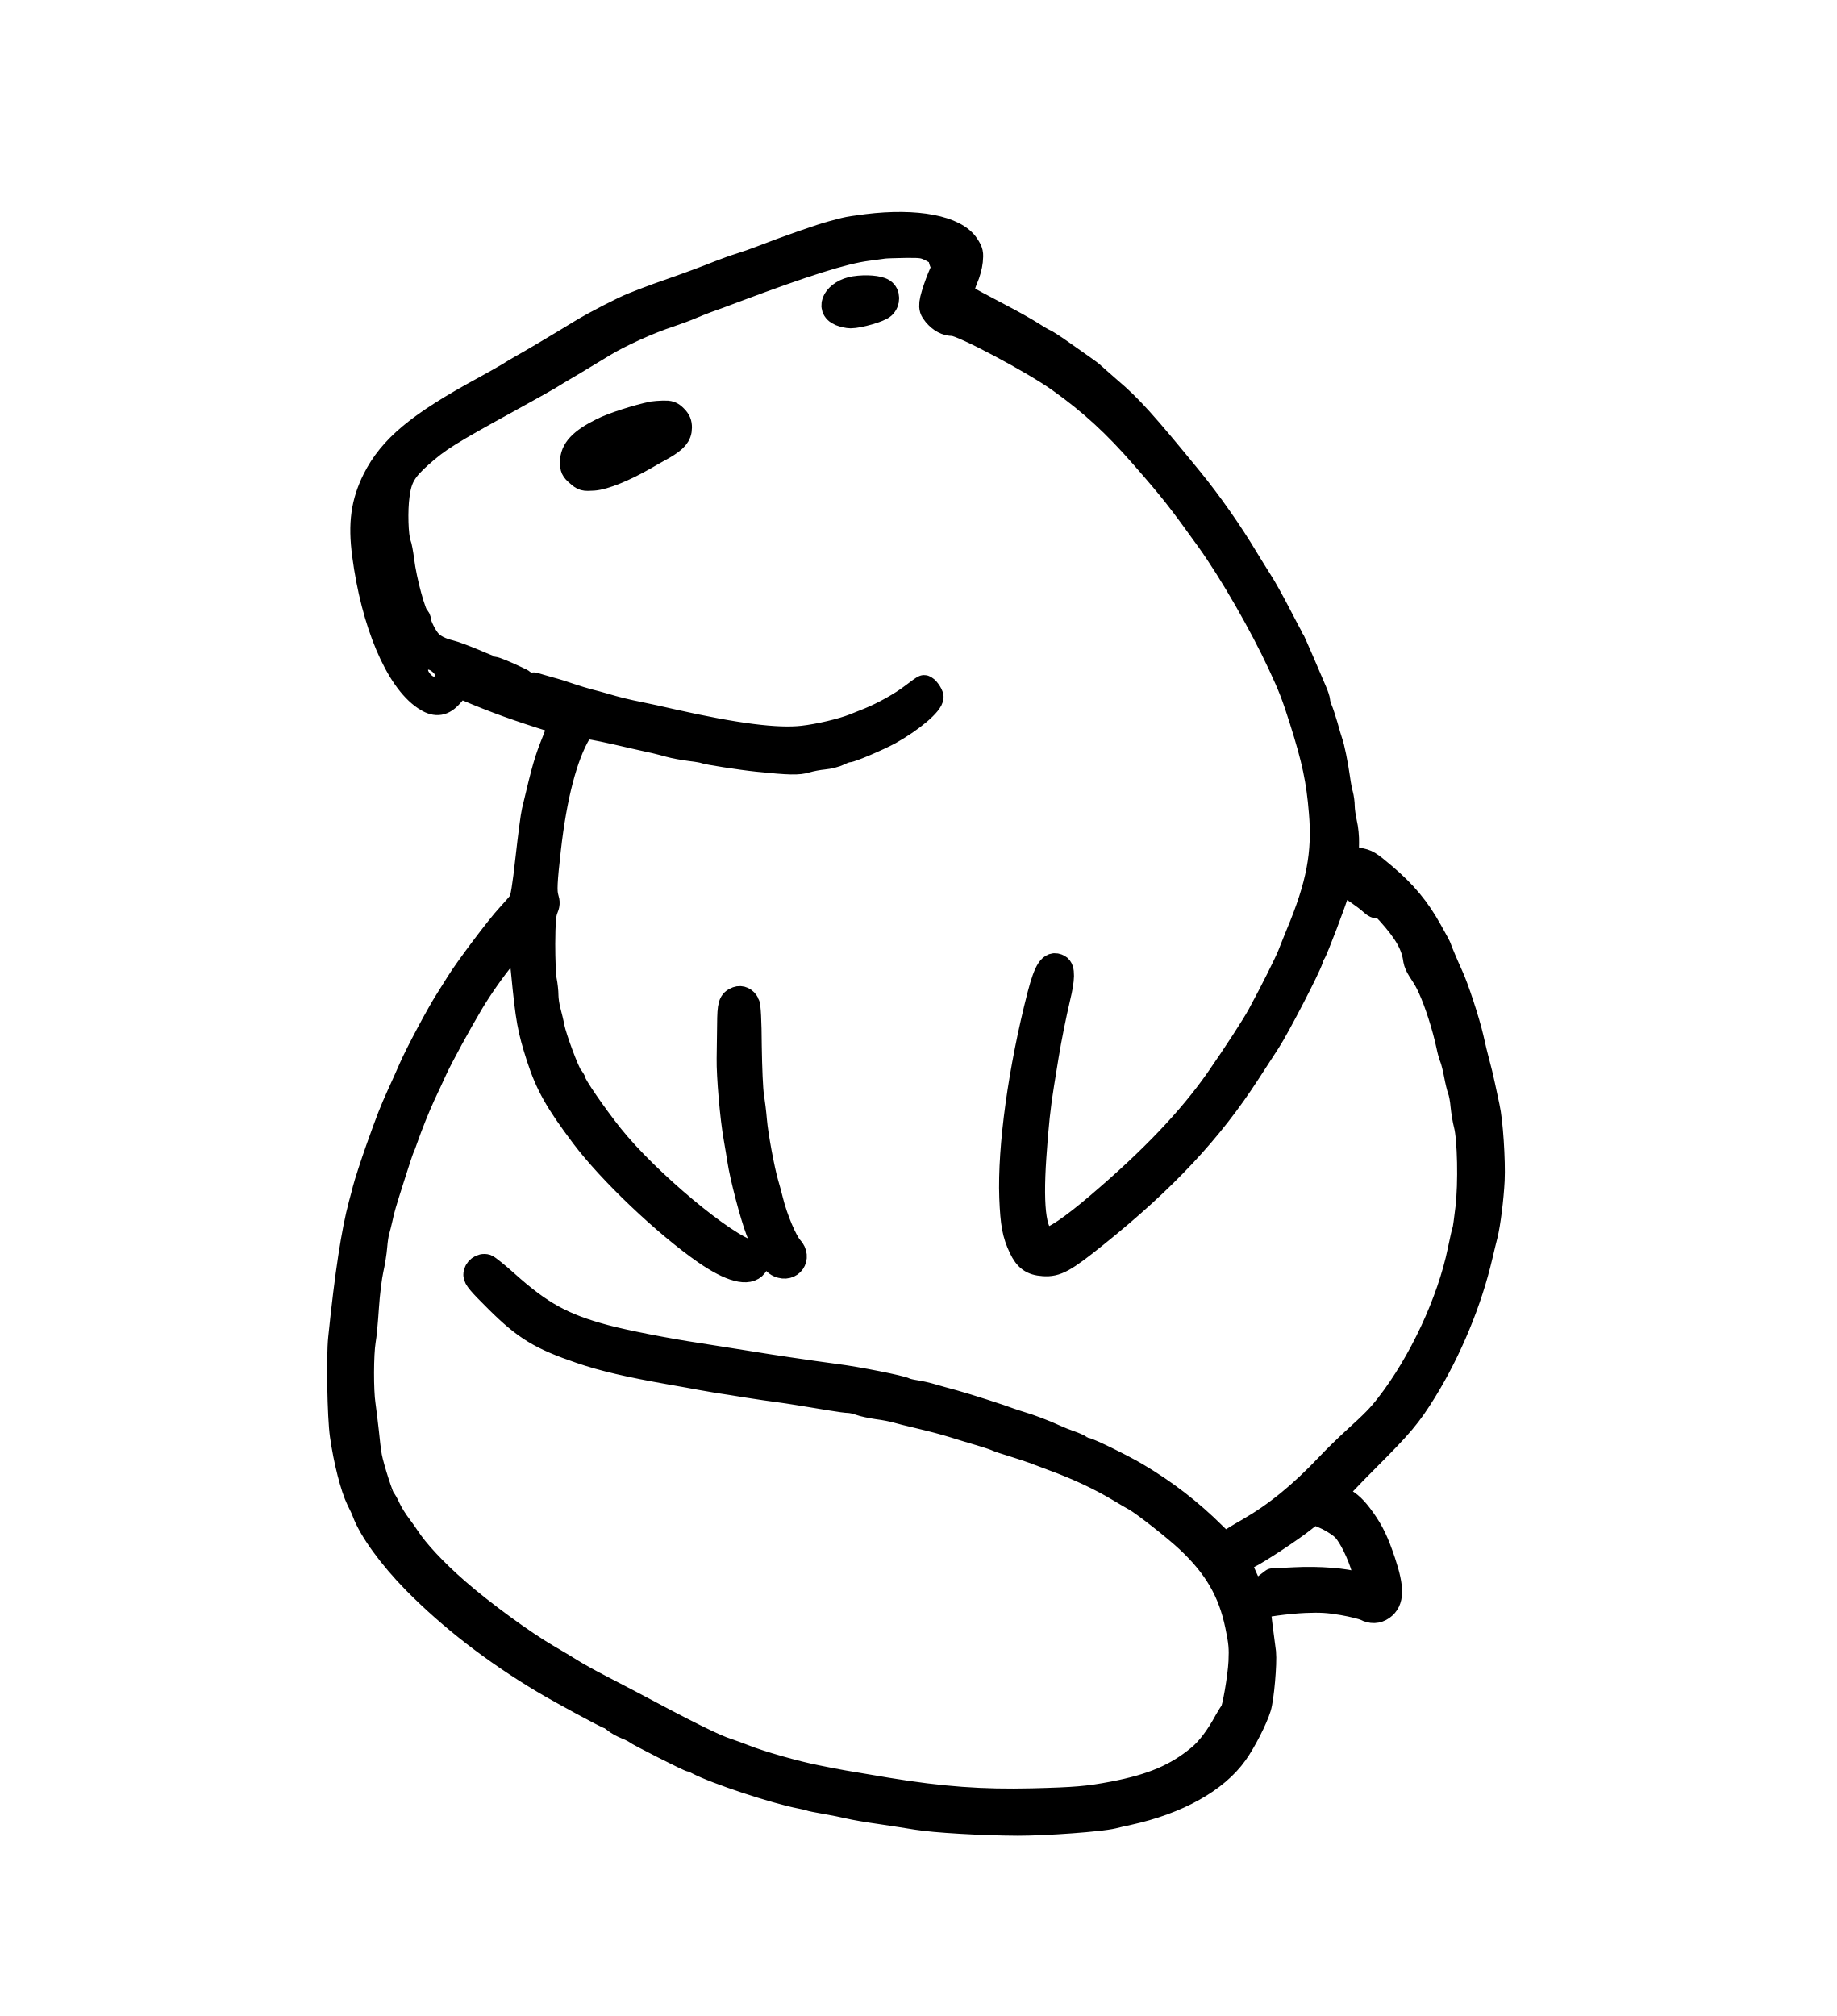
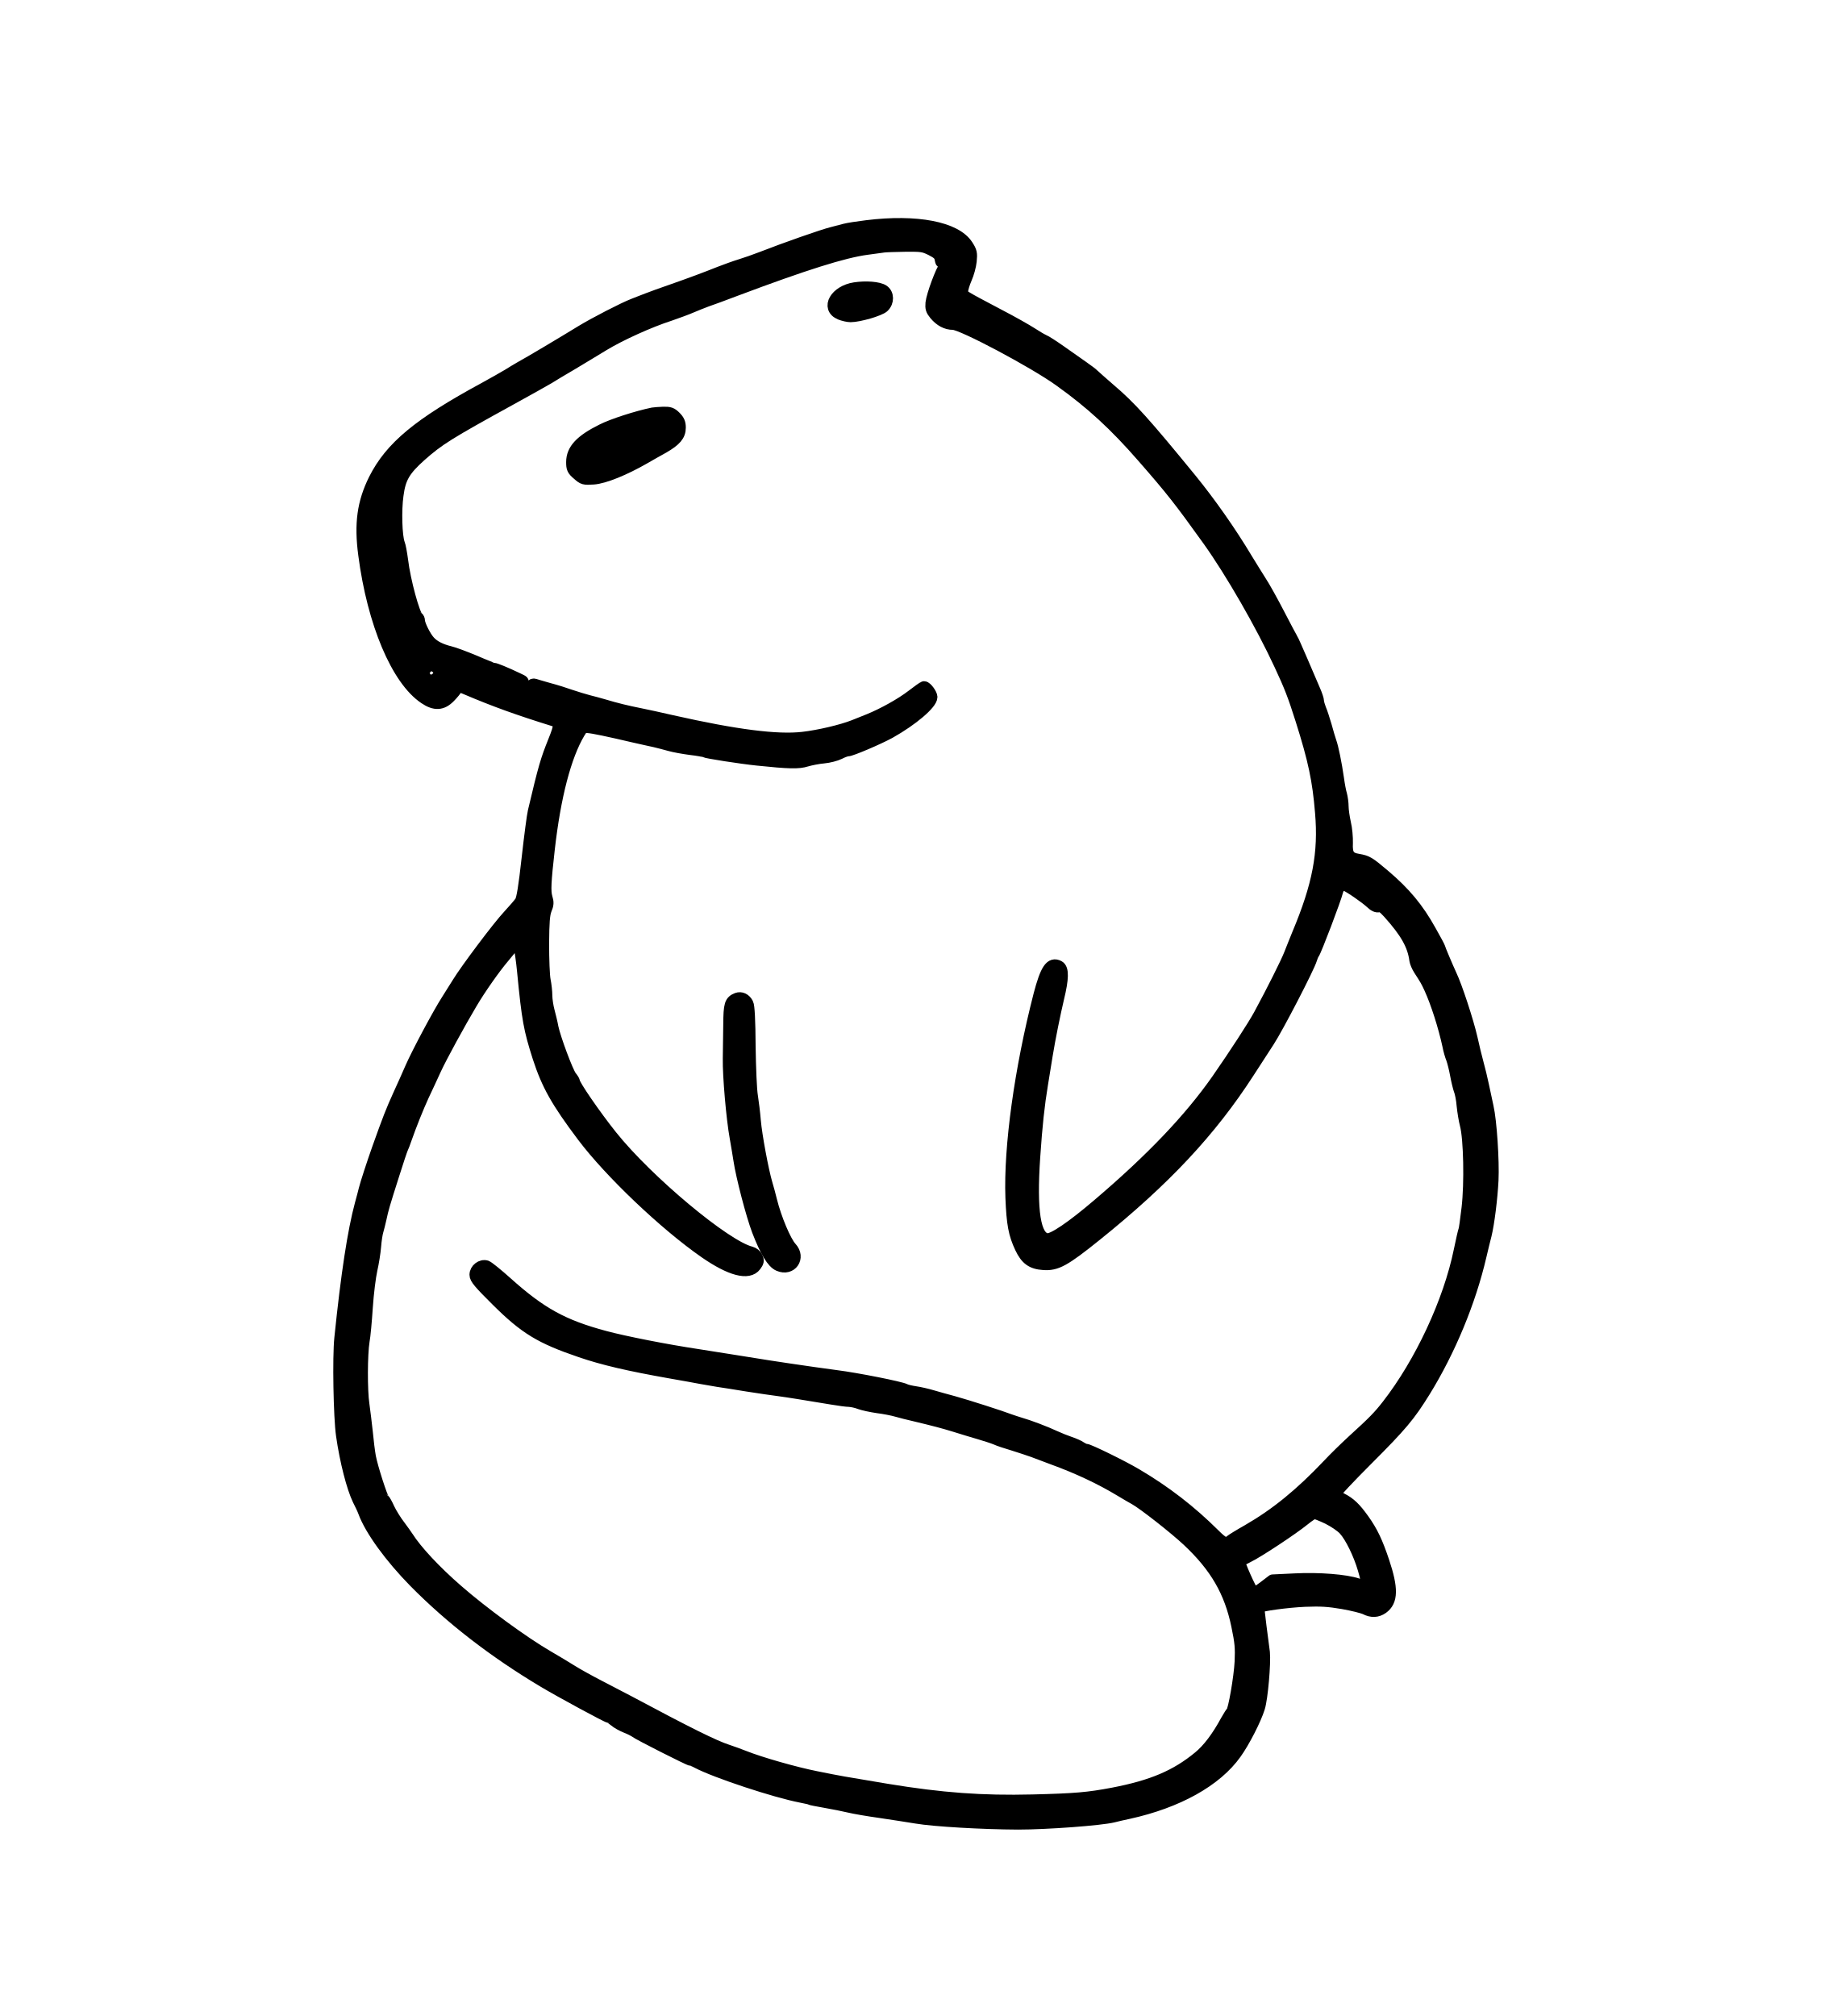
<svg xmlns="http://www.w3.org/2000/svg" version="1.0" viewBox="0 0 1197 1314" preserveAspectRatio="xMidYMid meet">
-   <g transform="translate(0,1314) scale(0.1,-0.1)" fill="#000000" stroke="#000000" stroke-width="160" stroke-linejoin="round">
+   <g transform="translate(0,1314) scale(0.1,-0.1)" fill="#000000" stroke="#000000" stroke-width="80" stroke-linejoin="round">
    <path d="M5650 11665 c-58 -7 -123 -17 -145 -23 -22 -6 -58 -15 -80 -21 -59 -14 -309 -102 -460 -161 -44 -17 -107 -39 -140 -49 -33 -10 -94 -32 -135 -48 -90 -36 -181 -70 -315 -117 -55 -19 -125 -44 -155 -56 -30 -12 -71 -27 -90 -35 -63 -24 -253 -122 -340 -175 -119 -73 -347 -209 -396 -235 -22 -13 -60 -35 -83 -50 -24 -14 -93 -54 -154 -87 -428 -232 -609 -383 -715 -593 -75 -151 -94 -288 -67 -491 58 -444 214 -814 394 -934 65 -44 112 -41 160 8 20 20 41 46 47 57 10 19 12 19 65 -4 183 -78 339 -134 564 -204 49 -15 50 -30 7 -137 -50 -125 -63 -167 -132 -459 -6 -24 -24 -160 -40 -303 -21 -190 -34 -267 -46 -286 -10 -15 -46 -56 -80 -93 -64 -68 -275 -349 -328 -436 -16 -26 -48 -77 -71 -113 -56 -87 -194 -346 -235 -440 -18 -41 -54 -123 -81 -181 -46 -102 -64 -147 -136 -349 -33 -93 -76 -225 -86 -265 -2 -11 -14 -54 -25 -95 -47 -174 -90 -454 -133 -872 -13 -123 -6 -516 11 -633 24 -169 69 -342 107 -420 14 -27 31 -63 37 -80 43 -117 172 -294 329 -454 236 -239 516 -456 839 -649 110 -66 417 -232 428 -232 5 0 21 -11 37 -24 16 -14 49 -32 74 -42 24 -9 51 -23 59 -29 21 -17 353 -185 365 -185 6 0 24 -7 40 -16 122 -64 506 -191 677 -224 27 -5 51 -11 55 -13 5 -3 51 -12 103 -21 52 -9 122 -23 155 -31 33 -8 125 -24 205 -35 80 -12 184 -28 232 -36 118 -20 433 -38 663 -39 186 0 538 26 620 46 22 6 67 16 100 23 319 70 571 210 698 389 54 75 129 222 152 297 19 60 39 289 32 360 -3 25 -13 101 -22 168 -9 68 -15 126 -12 128 12 12 187 36 302 41 104 4 153 1 247 -15 64 -11 130 -28 147 -36 40 -21 77 -20 111 4 63 45 64 127 6 301 -43 128 -74 194 -131 274 -53 74 -87 107 -142 135 -24 12 -43 28 -43 35 0 7 94 107 208 221 225 225 277 287 376 447 163 264 296 584 365 882 12 50 26 110 33 135 19 77 39 240 45 357 6 127 -11 387 -32 478 -7 33 -21 96 -30 140 -9 44 -25 109 -35 145 -10 36 -28 110 -40 165 -25 109 -99 335 -135 410 -20 43 -75 172 -75 178 0 3 -26 52 -59 110 -80 144 -165 247 -301 362 -98 83 -110 90 -167 100 -62 10 -79 34 -75 111 1 35 -4 94 -13 130 -8 36 -15 84 -15 107 0 23 -5 58 -10 77 -6 19 -15 67 -20 105 -14 98 -36 205 -49 240 -6 17 -20 64 -31 105 -12 41 -28 90 -36 108 -7 18 -14 41 -14 51 0 10 -11 43 -24 72 -13 30 -49 115 -81 189 -32 74 -61 140 -65 145 -4 6 -43 78 -85 160 -43 83 -96 179 -120 215 -23 36 -63 101 -90 145 -107 179 -241 369 -364 520 -301 368 -394 472 -531 588 -52 45 -99 87 -105 93 -5 6 -37 30 -70 53 -33 23 -98 69 -145 102 -47 33 -95 64 -108 69 -12 5 -48 26 -80 47 -31 20 -124 73 -207 116 -263 139 -245 128 -245 158 0 14 11 52 25 84 14 31 28 82 31 113 5 51 3 62 -23 102 -75 116 -328 165 -653 125z m421 -152 c43 -22 55 -34 60 -58 6 -29 7 -29 8 8 1 30 5 37 21 37 31 0 32 -61 1 -95 -23 -26 -83 -187 -89 -240 -3 -34 1 -46 23 -73 34 -41 74 -62 117 -62 59 0 530 -250 696 -370 207 -148 360 -289 543 -499 186 -213 238 -279 426 -541 148 -207 346 -551 466 -810 67 -144 89 -200 140 -361 83 -262 111 -395 128 -604 23 -265 -17 -476 -151 -795 -17 -41 -40 -100 -52 -130 -21 -54 -113 -238 -198 -395 -39 -72 -158 -255 -276 -425 -179 -255 -426 -515 -775 -812 -171 -146 -296 -231 -334 -226 -82 9 -109 184 -85 537 14 206 28 337 51 476 11 66 24 149 30 185 19 117 51 273 75 375 31 127 32 190 4 205 -50 27 -81 -20 -124 -184 -125 -485 -195 -993 -183 -1322 7 -172 19 -237 61 -326 35 -74 72 -101 147 -106 84 -6 136 22 342 188 448 360 747 680 993 1061 37 57 96 148 131 202 60 92 262 482 278 537 4 14 11 30 15 35 14 18 142 354 155 408 8 30 32 47 55 39 25 -8 133 -83 166 -114 22 -21 38 -28 51 -24 15 5 31 -6 64 -42 115 -128 162 -211 175 -311 2 -13 13 -40 26 -60 42 -65 48 -75 69 -121 44 -96 93 -250 120 -375 5 -27 16 -66 24 -85 7 -19 19 -66 26 -105 7 -38 18 -83 24 -100 7 -16 16 -62 19 -101 4 -39 13 -95 21 -125 24 -91 30 -381 11 -543 -9 -76 -18 -142 -21 -146 -2 -3 -16 -62 -30 -131 -68 -333 -255 -733 -470 -1009 -56 -72 -91 -108 -224 -229 -50 -46 -124 -118 -163 -160 -181 -191 -341 -321 -523 -426 -55 -31 -107 -63 -116 -71 -27 -24 -47 -16 -107 44 -153 152 -317 279 -507 391 -91 54 -310 161 -328 161 -7 0 -22 7 -34 15 -11 8 -42 22 -69 31 -27 9 -72 27 -100 40 -59 28 -173 71 -224 85 -19 6 -51 16 -70 23 -54 21 -275 92 -365 117 -44 12 -107 29 -140 39 -33 10 -82 21 -110 25 -27 4 -57 11 -66 16 -28 15 -314 72 -449 89 -47 6 -112 15 -145 20 -33 5 -107 16 -165 24 -58 8 -190 29 -295 46 -104 17 -235 37 -290 46 -214 32 -487 86 -613 120 -273 73 -418 153 -640 352 -61 55 -121 103 -132 107 -32 10 -70 -19 -70 -54 0 -23 25 -53 140 -167 184 -183 284 -243 545 -332 146 -50 313 -89 585 -137 80 -14 170 -30 200 -36 30 -5 80 -14 110 -19 30 -4 116 -18 190 -30 74 -12 167 -25 205 -30 67 -9 159 -24 346 -55 47 -8 99 -15 115 -15 16 -1 47 -7 69 -16 22 -8 74 -19 115 -25 41 -5 98 -16 125 -24 28 -8 79 -21 115 -29 133 -32 187 -46 265 -70 44 -14 114 -35 155 -47 41 -12 91 -28 110 -36 19 -9 71 -26 115 -39 44 -14 103 -33 130 -43 28 -11 84 -32 125 -47 165 -60 314 -130 443 -208 38 -23 81 -48 96 -56 57 -32 260 -191 345 -271 181 -170 275 -332 321 -554 23 -110 26 -146 22 -235 -5 -103 -43 -320 -57 -330 -4 -3 -19 -27 -35 -55 -59 -109 -120 -189 -180 -238 -149 -123 -305 -189 -560 -238 -163 -31 -246 -38 -525 -45 -329 -8 -592 11 -950 70 -298 50 -297 49 -460 82 -137 27 -365 92 -470 134 -30 12 -80 30 -110 40 -84 27 -254 111 -645 320 -38 20 -124 65 -190 99 -66 34 -147 79 -180 100 -33 21 -105 64 -160 96 -153 89 -419 283 -585 428 -144 125 -269 259 -325 348 -5 9 -30 42 -53 74 -24 31 -55 81 -69 111 -13 29 -28 56 -33 59 -12 8 -77 210 -90 280 -6 33 -15 105 -20 160 -6 55 -16 136 -22 180 -14 91 -13 330 1 414 6 31 15 130 21 221 6 91 20 201 30 245 10 44 21 112 24 151 3 39 10 84 15 100 5 16 14 54 21 84 13 61 19 83 85 290 25 80 50 154 55 165 5 11 16 38 23 60 34 97 78 206 114 285 22 47 58 123 79 170 36 79 159 304 234 430 57 97 153 233 210 300 31 36 64 78 75 95 10 16 19 25 21 20 1 -6 6 -28 12 -50 6 -22 16 -92 22 -155 31 -319 42 -377 101 -562 58 -178 119 -287 289 -513 177 -235 534 -575 796 -757 166 -115 283 -146 327 -86 17 23 19 32 9 52 -6 15 -23 28 -39 32 -165 40 -674 465 -909 759 -107 134 -244 333 -244 355 0 4 -9 19 -20 32 -24 31 -105 249 -120 321 -5 29 -17 77 -25 107 -8 30 -15 75 -15 101 0 25 -5 71 -11 100 -6 30 -10 136 -10 237 1 143 5 191 17 223 14 33 15 47 5 79 -12 41 -9 103 15 315 39 345 108 609 198 760 21 35 27 40 57 37 34 -2 133 -23 304 -63 50 -11 110 -25 135 -30 25 -6 68 -17 96 -25 28 -8 89 -19 135 -25 45 -5 87 -13 92 -16 12 -7 235 -42 342 -53 211 -22 270 -23 321 -7 27 8 77 18 112 21 34 3 80 15 102 26 21 11 46 20 55 20 22 0 200 76 273 116 148 83 272 189 272 231 -1 19 -33 63 -47 63 -4 0 -39 -25 -78 -55 -70 -54 -187 -119 -280 -157 -27 -11 -72 -29 -100 -40 -79 -31 -227 -66 -333 -78 -167 -19 -435 15 -852 109 -74 17 -169 38 -210 46 -81 16 -156 34 -235 58 -27 8 -72 20 -100 27 -27 7 -79 23 -115 35 -36 13 -100 33 -142 44 -42 12 -84 24 -92 27 -9 3 -16 1 -16 -5 0 -6 12 -13 27 -17 36 -7 104 -36 99 -41 -6 -6 -80 14 -164 45 -66 24 -71 28 -45 33 28 5 28 5 -17 26 -75 36 -142 63 -152 63 -5 0 -62 22 -126 50 -65 27 -135 53 -157 58 -62 15 -108 38 -136 69 -28 29 -69 111 -69 137 0 8 -4 17 -9 20 -23 15 -85 239 -101 374 -6 45 -15 95 -21 109 -18 47 -23 217 -9 315 15 115 45 165 151 260 119 105 180 143 589 368 113 62 223 124 245 137 22 14 90 55 152 91 61 37 155 93 207 125 107 65 298 152 432 195 49 17 112 40 139 52 28 12 73 30 100 40 28 9 113 41 190 70 450 169 704 249 855 269 47 6 96 13 110 15 14 2 77 4 141 5 108 1 119 -1 170 -26z m-3237 -2770 c3 -7 0 -13 -6 -13 -11 0 -37 29 -38 43 0 11 39 -16 44 -30z m5821 -5498 c42 -21 88 -52 108 -74 42 -46 97 -158 126 -257 33 -112 28 -124 -41 -101 -77 26 -251 40 -407 32 l-146 -7 -59 -45 c-41 -31 -62 -41 -70 -33 -17 17 -95 193 -90 202 3 4 29 19 58 33 63 30 290 180 365 241 29 24 60 44 68 44 8 0 48 -16 88 -35z" />
    <path d="M5571 11260 c-123 -19 -185 -127 -94 -165 20 -8 50 -15 67 -15 54 0 189 39 213 62 32 30 31 82 -1 103 -30 20 -113 26 -185 15z" />
    <path d="M4255 10444 c-102 -21 -261 -72 -330 -107 -139 -69 -195 -129 -195 -209 0 -40 4 -50 37 -78 35 -31 39 -32 102 -28 69 5 200 58 332 134 33 19 87 50 122 69 79 46 107 78 107 128 0 29 -7 46 -29 68 -25 25 -37 29 -78 28 -26 -1 -57 -3 -68 -5z m-7 -146 c-6 -18 -87 -63 -221 -124 -126 -57 -154 -64 -164 -38 -10 25 34 58 138 103 141 61 257 89 247 59z" />
    <path d="M4805 6630 c-44 -17 -50 -37 -51 -169 -1 -69 -2 -169 -3 -221 -2 -112 22 -390 45 -516 9 -49 19 -114 24 -144 16 -108 82 -360 120 -460 52 -135 96 -209 137 -226 79 -34 136 49 78 112 -38 41 -101 191 -130 308 -8 34 -22 84 -30 111 -25 84 -68 315 -76 410 -4 50 -13 122 -19 160 -7 39 -13 185 -15 326 -1 168 -6 263 -14 277 -15 29 -41 41 -66 32z" />
  </g>
</svg>
